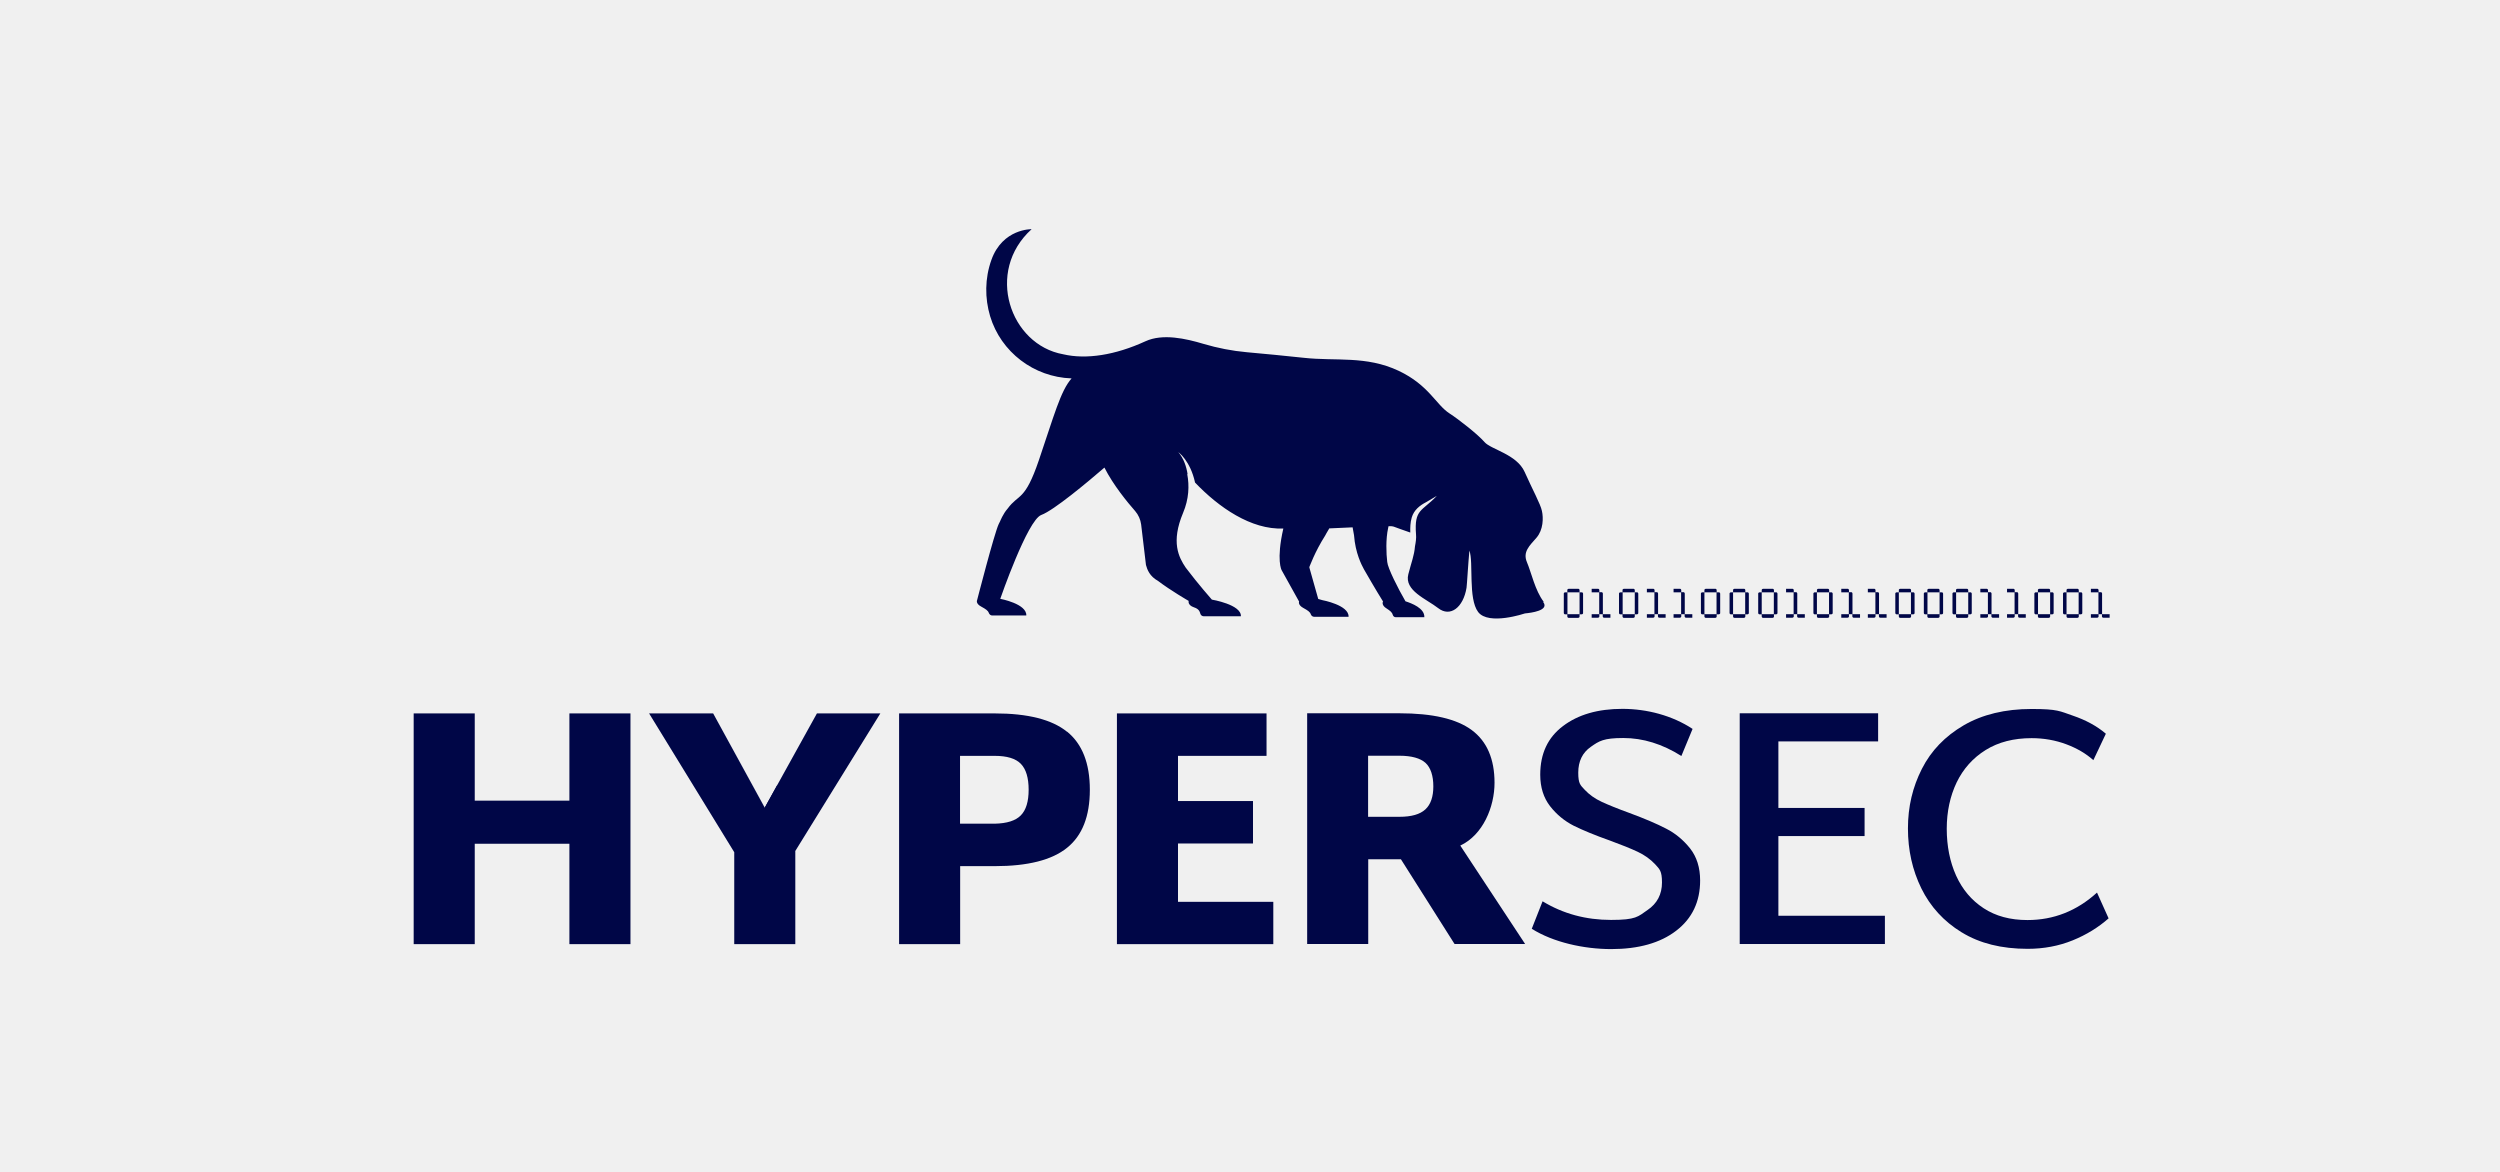
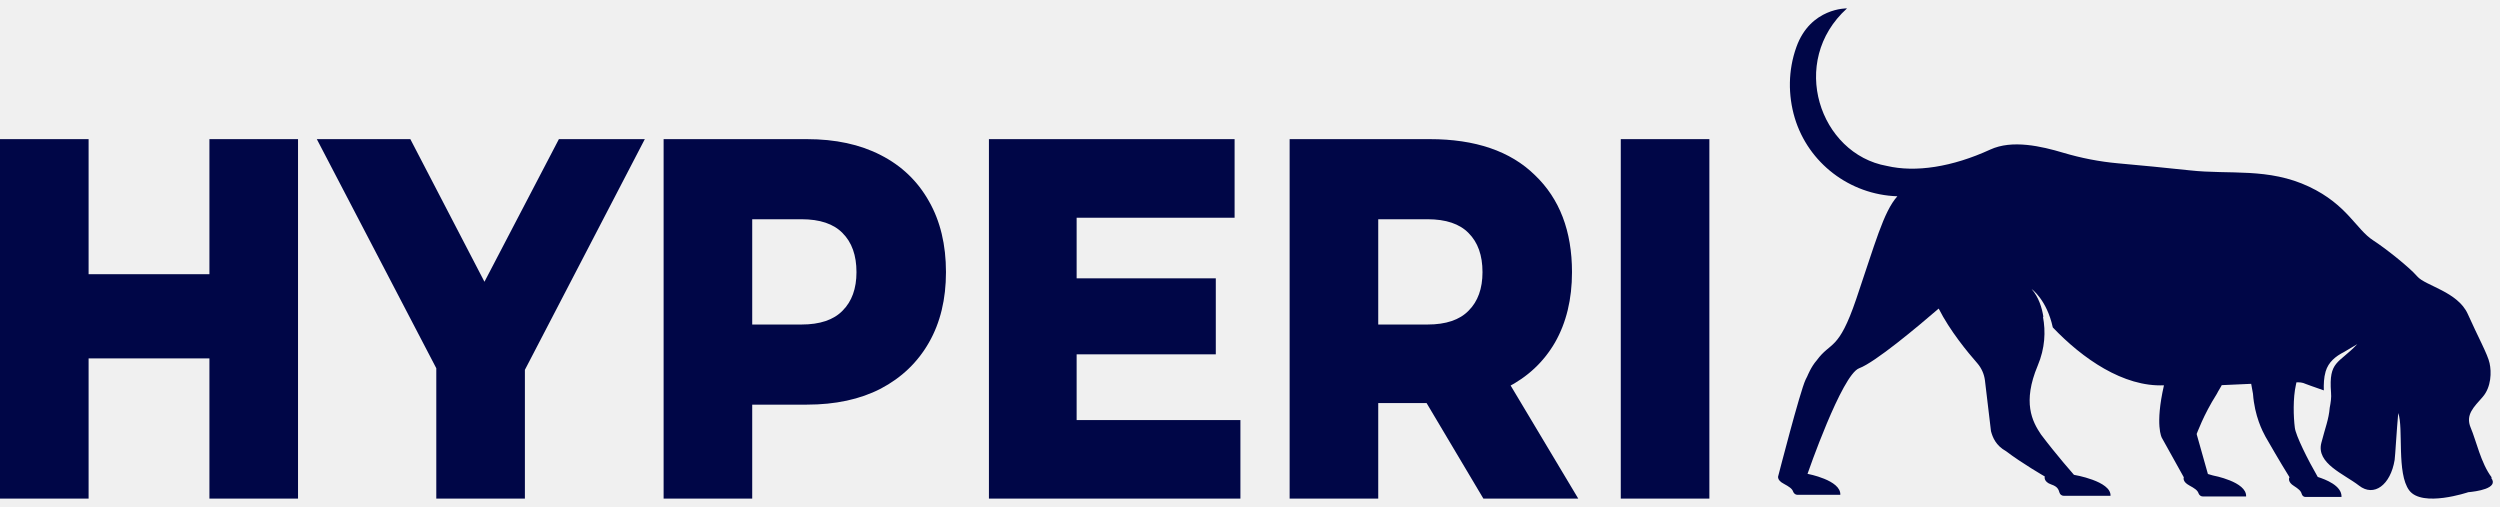
- <svg xmlns="http://www.w3.org/2000/svg" version="1.1" viewBox="0 0 1920 900">
-   <defs>
-     <style>.st0 {
-         fill: #000647;
-       }</style>
-   </defs>
-   <path class="st0" d="M1212,452.2c.3,0,.6,0,.8.3.2.2.3.5.3.8v1.6h1.6c.3,0,.6,0,.8.3.2.2.3.5.3.8v14.7c0,.3,0,.6-.3.8s-.5.3-.8.3h-1.6v1.6c0,.3,0,.6-.3.8s-.5.3-.8.3h-7.2c-.3,0-.6,0-.8-.3-.2-.2-.3-.5-.3-.8v-1.6h-1.6c-.3,0-.6,0-.8-.3-.2-.2-.3-.5-.3-.8v-14.7c0-.3,0-.6.3-.8.2-.2.5-.3.8-.3h1.6v-1.6c0-.3,0-.6.3-.8s.5-.3.8-.3h7.2ZM1213.1,471.7v-16.8h-9.3v16.8h9.3Z" />
-   <path class="st0" d="M1228.3,454.8h1.6c.3,0,.6,0,.8.3.2.2.3.5.3.8v15.8h5.8v2.7h-4.8c-.3,0-.6,0-.8-.3-.2-.2-.3-.5-.3-.8v-1.6h-2.6v1.6c0,.3,0,.6-.3.8s-.5.3-.8.3h-4.8v-2.7h5.8v-16.8h-5.8v-2.7h4.8c.3,0,.6,0,.8.3.2.2.3.5.3.8v1.6Z" />
-   <path class="st0" d="M1254.4,452.2c.3,0,.6,0,.8.3.2.2.3.5.3.8v1.6h1.6c.3,0,.6,0,.8.3.2.2.3.5.3.8v14.7c0,.3,0,.6-.3.8-.2.2-.5.3-.8.3h-1.6v1.6c0,.3,0,.6-.3.8s-.5.3-.8.3h-7.2c-.3,0-.6,0-.8-.3-.2-.2-.3-.5-.3-.8v-1.6h-1.6c-.3,0-.6,0-.8-.3-.2-.2-.3-.5-.3-.8v-14.7c0-.3,0-.6.3-.8.2-.2.5-.3.8-.3h1.6v-1.6c0-.3,0-.6.3-.8s.5-.3.8-.3h7.2ZM1255.5,471.7v-16.8h-9.3v16.8h9.3Z" />
-   <path class="st0" d="M1270.7,454.8h1.6c.3,0,.6,0,.8.3.2.2.3.5.3.8v15.8h5.8v2.7h-4.8c-.3,0-.6,0-.8-.3-.2-.2-.3-.5-.3-.8v-1.6h-2.6v1.6c0,.3,0,.6-.3.8s-.5.3-.8.3h-4.8v-2.7h5.8v-16.8h-5.8v-2.7h4.8c.3,0,.6,0,.8.3.2.2.3.5.3.8v1.6Z" />
-   <path class="st0" d="M1291.2,454.8h1.6c.3,0,.6,0,.8.3.2.2.3.5.3.8v15.8h5.8v2.7h-4.8c-.3,0-.6,0-.8-.3-.2-.2-.3-.5-.3-.8v-1.6h-2.6v1.6c0,.3,0,.6-.3.8-.2.2-.5.3-.8.3h-4.8v-2.7h5.8v-16.8h-5.8v-2.7h4.8c.3,0,.6,0,.8.3.2.2.3.5.3.8v1.6Z" />
-   <path class="st0" d="M1317.3,452.2c.3,0,.6,0,.8.3.2.2.3.5.3.8v1.6h1.6c.3,0,.6,0,.8.3.2.2.3.5.3.8v14.7c0,.3,0,.6-.3.8s-.5.3-.8.3h-1.6v1.6c0,.3,0,.6-.3.8-.2.2-.5.3-.8.3h-7.2c-.3,0-.6,0-.8-.3-.2-.2-.3-.5-.3-.8v-1.6h-1.6c-.3,0-.6,0-.8-.3-.2-.2-.3-.5-.3-.8v-14.7c0-.3,0-.6.3-.8.2-.2.5-.3.8-.3h1.6v-1.6c0-.3,0-.6.3-.8s.5-.3.8-.3h7.2ZM1318.3,471.7v-16.8h-9.3v16.8h9.3Z" />
-   <path class="st0" d="M1339.3,452.2c.3,0,.6,0,.8.3.2.2.3.5.3.8v1.6h1.6c.3,0,.6,0,.8.3.2.2.3.5.3.8v14.7c0,.3,0,.6-.3.8-.2.2-.5.3-.8.3h-1.6v1.6c0,.3,0,.6-.3.8-.2.2-.5.3-.8.3h-7.2c-.3,0-.6,0-.8-.3-.2-.2-.3-.5-.3-.8v-1.6h-1.6c-.3,0-.6,0-.8-.3-.2-.2-.3-.5-.3-.8v-14.7c0-.3,0-.6.3-.8s.5-.3.8-.3h1.6v-1.6c0-.3,0-.6.3-.8.2-.2.5-.3.8-.3h7.2ZM1340.3,471.7v-16.8h-9.3v16.8h9.3Z" />
-   <path class="st0" d="M1361.3,452.2c.3,0,.6,0,.8.3.2.2.3.5.3.8v1.6h1.6c.3,0,.6,0,.8.3.2.2.3.5.3.8v14.7c0,.3,0,.6-.3.8s-.5.3-.8.3h-1.6v1.6c0,.3,0,.6-.3.8-.2.2-.5.3-.8.3h-7.2c-.3,0-.6,0-.8-.3-.2-.2-.3-.5-.3-.8v-1.6h-1.6c-.3,0-.6,0-.8-.3-.2-.2-.3-.5-.3-.8v-14.7c0-.3,0-.6.3-.8.2-.2.5-.3.8-.3h1.6v-1.6c0-.3,0-.6.3-.8s.5-.3.8-.3h7.2ZM1362.3,471.7v-16.8h-9.3v16.8h9.3Z" />
-   <path class="st0" d="M1377.6,454.8h1.6c.3,0,.6,0,.8.3.2.2.3.5.3.8v15.8h5.8v2.7h-4.8c-.3,0-.6,0-.8-.3-.2-.2-.3-.5-.3-.8v-1.6h-2.6v1.6c0,.3,0,.6-.3.8-.2.2-.5.3-.8.3h-4.8v-2.7h5.8v-16.8h-5.8v-2.7h4.8c.3,0,.6,0,.8.3.2.2.3.5.3.8v1.6Z" />
-   <path class="st0" d="M1403.7,452.2c.3,0,.6,0,.8.3.2.2.3.5.3.8v1.6h1.6c.3,0,.6,0,.8.3.2.2.3.5.3.8v14.7c0,.3,0,.6-.3.8s-.5.3-.8.3h-1.6v1.6c0,.3,0,.6-.3.8s-.5.3-.8.3h-7.2c-.3,0-.6,0-.8-.3-.2-.2-.3-.5-.3-.8v-1.6h-1.6c-.3,0-.6,0-.8-.3-.2-.2-.3-.5-.3-.8v-14.7c0-.3,0-.6.3-.8.2-.2.5-.3.8-.3h1.6v-1.6c0-.3,0-.6.3-.8.2-.2.5-.3.8-.3h7.2ZM1404.7,471.7v-16.8h-9.3v16.8h9.3Z" />
-   <path class="st0" d="M1420,454.8h1.6c.3,0,.6,0,.8.3.2.2.3.5.3.8v15.8h5.8v2.7h-4.8c-.3,0-.6,0-.8-.3-.2-.2-.3-.5-.3-.8v-1.6h-2.6v1.6c0,.3,0,.6-.3.8s-.5.3-.8.3h-4.8v-2.7h5.8v-16.8h-5.8v-2.7h4.8c.3,0,.6,0,.8.3.2.2.3.5.3.8v1.6Z" />
-   <path class="st0" d="M1440.4,454.8h1.6c.3,0,.6,0,.8.3.2.2.3.5.3.8v15.8h5.8v2.7h-4.8c-.3,0-.6,0-.8-.3-.2-.2-.3-.5-.3-.8v-1.6h-2.6v1.6c0,.3,0,.6-.3.8s-.5.3-.8.3h-4.8v-2.7h5.8v-16.8h-5.8v-2.7h4.8c.3,0,.6,0,.8.3.2.2.3.5.3.8v1.6Z" />
-   <path class="st0" d="M1466.6,452.2c.3,0,.6,0,.8.3.2.2.3.5.3.8v1.6h1.6c.3,0,.6,0,.8.3.2.2.3.5.3.8v14.7c0,.3,0,.6-.3.8-.2.2-.5.3-.8.3h-1.6v1.6c0,.3,0,.6-.3.8s-.5.3-.8.3h-7.2c-.3,0-.6,0-.8-.3-.2-.2-.3-.5-.3-.8v-1.6h-1.6c-.3,0-.6,0-.8-.3-.2-.2-.3-.5-.3-.8v-14.7c0-.3,0-.6.3-.8s.5-.3.8-.3h1.6v-1.6c0-.3,0-.6.3-.8s.5-.3.8-.3h7.2ZM1467.6,471.7v-16.8h-9.3v16.8h9.3Z" />
-   <path class="st0" d="M1488.5,452.2c.3,0,.6,0,.8.3.2.2.3.5.3.8v1.6h1.6c.3,0,.6,0,.8.3.2.2.3.5.3.8v14.7c0,.3,0,.6-.3.8s-.5.3-.8.3h-1.6v1.6c0,.3,0,.6-.3.8-.2.2-.5.3-.8.3h-7.2c-.3,0-.6,0-.8-.3-.2-.2-.3-.5-.3-.8v-1.6h-1.6c-.3,0-.6,0-.8-.3-.2-.2-.3-.5-.3-.8v-14.7c0-.3,0-.6.3-.8s.5-.3.8-.3h1.6v-1.6c0-.3,0-.6.3-.8.2-.2.5-.3.8-.3h7.2ZM1489.6,471.7v-16.8h-9.3v16.8h9.3Z" />
-   <path class="st0" d="M1510.5,452.2c.3,0,.6,0,.8.3.2.2.3.5.3.8v1.6h1.6c.3,0,.6,0,.8.3.2.2.3.5.3.8v14.7c0,.3,0,.6-.3.8s-.5.3-.8.3h-1.6v1.6c0,.3,0,.6-.3.8s-.5.3-.8.3h-7.2c-.3,0-.6,0-.8-.3-.2-.2-.3-.5-.3-.8v-1.6h-1.6c-.3,0-.6,0-.8-.3-.2-.2-.3-.5-.3-.8v-14.7c0-.3,0-.6.3-.8s.5-.3.8-.3h1.6v-1.6c0-.3,0-.6.3-.8s.5-.3.8-.3h7.2ZM1511.6,471.7v-16.8h-9.3v16.8h9.3Z" />
-   <path class="st0" d="M1526.8,454.8h1.6c.3,0,.6,0,.8.3.2.2.3.5.3.8v15.8h5.8v2.7h-4.8c-.3,0-.6,0-.8-.3-.2-.2-.3-.5-.3-.8v-1.6h-2.6v1.6c0,.3,0,.6-.3.8s-.5.3-.8.3h-4.8v-2.7h5.8v-16.8h-5.8v-2.7h4.8c.3,0,.6,0,.8.3.2.2.3.5.3.8v1.6Z" />
-   <path class="st0" d="M1547.3,454.8h1.6c.3,0,.6,0,.8.3.2.2.3.5.3.8v15.8h5.8v2.7h-4.8c-.3,0-.6,0-.8-.3-.2-.2-.3-.5-.3-.8v-1.6h-2.6v1.6c0,.3,0,.6-.3.8-.2.2-.5.3-.8.3h-4.8v-2.7h5.8v-16.8h-5.8v-2.7h4.8c.3,0,.6,0,.8.3.2.2.3.5.3.8v1.6Z" />
-   <path class="st0" d="M1573.4,452.2c.3,0,.6,0,.8.3.2.2.3.5.3.8v1.6h1.6c.3,0,.6,0,.8.3.2.2.3.5.3.8v14.7c0,.3,0,.6-.3.8-.2.2-.5.3-.8.3h-1.6v1.6c0,.3,0,.6-.3.8s-.5.3-.8.3h-7.2c-.3,0-.6,0-.8-.3-.2-.2-.3-.5-.3-.8v-1.6h-1.6c-.3,0-.6,0-.8-.3-.2-.2-.3-.5-.3-.8v-14.7c0-.3,0-.6.3-.8s.5-.3.8-.3h1.6v-1.6c0-.3,0-.6.3-.8s.5-.3.8-.3h7.2ZM1574.5,471.7v-16.8h-9.3v16.8h9.3Z" />
-   <path class="st0" d="M1595.4,452.2c.3,0,.6,0,.8.3.2.2.3.5.3.8v1.6h1.6c.3,0,.6,0,.8.3.2.2.3.5.3.8v14.7c0,.3,0,.6-.3.8s-.5.3-.8.3h-1.6v1.6c0,.3,0,.6-.3.8s-.5.3-.8.3h-7.2c-.3,0-.6,0-.8-.3-.2-.2-.3-.5-.3-.8v-1.6h-1.6c-.3,0-.6,0-.8-.3-.2-.2-.3-.5-.3-.8v-14.7c0-.3,0-.6.3-.8s.5-.3.8-.3h1.6v-1.6c0-.3,0-.6.3-.8.2-.2.5-.3.8-.3h7.2ZM1596.4,471.7v-16.8h-9.3v16.8h9.3Z" />
-   <path class="st0" d="M1611.7,454.8h1.6c.3,0,.6,0,.8.3.2.2.3.5.3.8v15.8h5.8v2.7h-4.8c-.3,0-.6,0-.8-.3-.2-.2-.3-.5-.3-.8v-1.6h-2.6v1.6c0,.3,0,.6-.3.8-.2.2-.5.3-.8.3h-4.8v-2.7h5.8v-16.8h-5.8v-2.7h4.8c.3,0,.6,0,.8.3.2.2.3.5.3.8v1.6Z" />
-   <path class="st0" d="m484.2 547.9v177.2h-46.9v-77.1h-72.7v77.1h-46.9v-177.2h46.9v67h72.7v-67h46.9z" />
-   <path class="st0" d="m610.8 653.7v71.4h-46.9v-70.6l-65.4-106.6h49.2l39.6 72.4 40.1-72.4h48.7l-65.4 105.8z" />
-   <path class="st0" d="m819.5 561.9c11.6 9.4 17.5 24.2 17.5 44.6s-5.8 35.2-17.5 44.6c-11.6 9.4-30.1 14.1-55.5 14.1h-26.6v59.9h-46.9v-177.2h73.5c25.4 0 43.9 4.7 55.5 14.1zm-35.5 64.3c4-4.1 6-10.6 6-19.7s-2-15.8-6-19.9-10.7-6.1-20.1-6.1h-26.6v52.1h26.6c9.4-0.2 16.1-2.3 20.1-6.4z" />
-   <path class="st0" d="m977.9 692.5v32.6h-120.1v-177.2h114.9v32.6h-68v34.7h57.6v32.6h-57.6v44.8h73.2z" />
-   <path class="st0" d="m1075.8 659.9h-25v65.1h-46.9v-177.2h70.9c25.4 0 43.9 4.3 55.5 12.9s17.5 22.1 17.5 40.5-8.8 40-26.3 48.2l49.8 75.6h-54.2l-41.2-65.1zm-25-32.6h24c9.2 0 15.8-1.9 19.9-5.7s6.1-9.7 6.1-17.7-2-14.3-6-18c-4-3.6-10.7-5.5-20.1-5.5h-24v46.9z" />
-   <path class="st0" d="m1176.4 713.3 8.3-21.1c15.8 9.6 33.3 14.3 52.6 14.3s20.6-2.5 28-7.6c7.4-5 11.1-12.1 11.1-21.1s-1.8-10.2-5.3-14.1c-3.6-3.8-8-7-13.3-9.5s-12.5-5.4-21.5-8.7c-11.3-4-20.5-7.8-27.6-11.3-7.1-3.6-13.2-8.6-18.2-15s-7.6-14.5-7.6-24.2c0-16.2 5.8-28.6 17.5-37.4 11.6-8.8 26.8-13.2 45.6-13.2s38.3 5.1 53.9 15.4l-8.6 20.8c-14.6-9.2-29.4-13.8-44.6-13.8s-18.6 2.3-25 6.8-9.6 11.1-9.6 19.8 1.7 9.6 5.1 13.3c3.4 3.6 7.7 6.7 12.9 9.1s12.3 5.3 21.4 8.6c11.6 4.3 21 8.3 28.1 12 7.1 3.6 13.2 8.7 18.4 15.2 5.1 6.5 7.7 14.7 7.7 24.6 0 16.3-6.1 29.2-18.4 38.6-12.2 9.4-28.9 14.1-49.9 14.1s-44.5-5.2-61-15.6z" />
-   <path class="st0" d="m1447.6 703.4v21.6h-111.5v-177.2h106.3v21.6h-76.6v51.1h66.2v21.6h-66.2v61.2h81.8z" />
-   <path class="st0" d="m1506.5 716c-13.7-8.4-24-19.7-30.9-33.7-6.9-14.1-10.3-29.4-10.3-46.1s3.6-31.7 10.7-45.7 17.8-25.1 32.2-33.5c14.3-8.3 31.7-12.5 52-12.5s21.7 1.7 31.7 5.1 18.5 8 25.4 13.9l-9.6 20.3c-5.6-5-12.5-9.1-20.8-12.2s-17.2-4.7-26.6-4.7c-13.7 0-25.5 3-35.3 9.1s-17.2 14.4-22.3 24.9c-5 10.5-7.6 22.4-7.6 35.6s2.4 25.4 7.2 36 11.8 18.9 21.1 25 20.5 9.1 33.7 9.1c20.1 0 37.9-7 53.4-21.1l8.9 19.8c-7.8 6.9-17 12.6-27.6 16.9s-22.1 6.5-34.6 6.5c-20 0-36.8-4.2-50.5-12.6z" />
-   <polygon class="st0" points="597 602.8 587.3 620.3 547.7 547.9 602.8 648.5" />
-   <path class="st0" d="m1021 405.4-0.3 0.6c0.1-0.2 0.3-0.4 0.4-0.7z" />
-   <path class="st0" d="M1185.5,462.1c-6.6-8.7-9.4-22.3-12.8-30.3-3.4-8,2-12.7,7.3-18.8,5.3-6.1,5.4-15.3,4.2-20.6-1.1-5.3-7.2-16.3-13.3-30-6.1-13.6-25.9-17.2-30.8-22.9-4.9-5.7-19.6-17.3-26.9-22-10.4-6.7-15.8-21.7-39-32.7-25-11.8-48.5-7.3-72.8-10-13.9-1.5-31.5-3.2-43.9-4.3-11.2-1-22.4-3.2-33.2-6.4-13.7-4.1-31.3-8.1-44.6-2-23.3,10.7-45.6,14.1-63.1,10-41-7.3-60.2-63.7-24.3-96.1,0,0-22.3-.5-30.9,23.6-5.1,14.2-5.1,29.4-1,43.2,8.3,27.6,33.6,46.8,62.4,47.8h.2c-8.5,9.5-13.6,29-25.1,62.7-10.9,32.1-15.5,25.6-24.1,37.4-3.4,3.8-5.7,9.6-5.7,9.6-.3.7-.7,1.4-1.1,2.2-3.4,7.2-16.6,58.5-16.6,58.5,0,0-1.3,2.6,3.4,5,3.1,1.7,5,2.9,5.6,4.7.4,1.1,1.4,2,2.6,2h26.2c.5-9-20-12.8-20-12.8,0,0,20.9-60.5,31.5-64.4,9.7-3.6,35.4-25.1,48.5-36.4,6.8,13.5,17.8,26.8,23.6,33.4,2.5,2.9,4.1,6.5,4.6,10.3l3.7,31.1c1,3.7,2.9,8.7,9.2,12.2,9.7,7.4,23.6,15.4,23.6,15.4,0,0-1,3.2,4,4.9,3.9,1.3,4.4,3.1,5,5,.3,1.1,1.4,1.9,2.6,1.9h28.5c.5-9-22.3-12.8-22.3-12.8,0,0-10.6-12-20.1-24.6-5.4-8-11.4-19.6-2-42,4.5-10.7,4.9-20.8,3.2-29.8h.2c0,.2,0,.2.1.3-.9-5.9-2.9-12.2-7.2-17.2,0,0,9.2,6.4,12.9,23.4,18.1,19,43.1,36.4,67.8,35.3-5.6,24.5-1.3,32-1.3,32l13.4,24.1c-.1.3-.9,2.7,3.4,5,3.1,1.7,5,2.9,5.6,4.8.4,1.1,1.4,1.9,2.6,1.9h26.4c.5-9-20.2-12.8-20.2-12.8,0,0-1.3-.4-3.1-.9l-6.8-24.1v-.5c.3-.4,3.9-11.1,12.2-24.2,0,0,1.4-2.7,2.8-4.9,0-.2.2-.4.3-.6,0,0,0,0,0,0,2.9-4.9,7.2-13.1,8.6-20,0,0-7.5,11.4-10.8,20.2,7.4-.3,20.1-.9,20.1-.9l1.1,6.1c1,13.6,5.8,22.8,7.6,26.1,2,3.5,8.9,15.5,14.7,24.8,0,.1-.1.2-.2.3,0,0-1.1,2.6,2.9,5,2.6,1.7,4.2,2.9,4.7,4.8.3,1.1,1.2,1.9,2.2,1.9h22.1c.3-6.9-9.8-10.7-14.5-12.2-5.8-10-13.6-25.5-14-30.2-.8-6.4-1.2-17.7.7-26.1l.3-1.4h1.4c.9,0,1.7.1,2.3.3h.1c.5.1.9.3,1.4.5.5.2,6.5,2.4,11.5,4.1-.1-3.8,0-7.7,1.1-11.5,1.7-5.8,6.1-9.3,11.2-11.9,2.6-1.5,5.5-3.3,8.1-4.8-11.4,12.1-17.5,10-16,29.5.3,3-.2,6.2-.8,9.3-.6,7.2-2.7,12-5.1,21.4-3.3,12.6,13.9,19,23,26.1,9.1,7.1,19.2-.4,21.7-15.7.3-1.7,1.3-19.2,2.2-28.6,3.3,9.2-1.1,36.8,6.7,47.2,8,10.6,36,1.1,36,1.1,4.5-.4,18.9-2.2,14-8.7Z" />
+ <svg xmlns="http://www.w3.org/2000/svg" viewBox="0 0 932.05 189.014" width="932.05" height="189.014" id="Layer_1" version="1.1" xml:space="preserve">
+   <defs id="defs1" />
+   <g id="layer2" />
+   <g id="layer1">
+     <g id="wordmark" transform="matrix(0.7332715,0,0,0.7332715,-7.599814,-188.5993)" style="fill:#000647;fill-opacity:1">
+       <path d="M 125.17,476.732 V 306.12 h 48.259 v 170.612 z m -114.067,0 V 306.12 h 48.259 v 170.612 z m 44.847,-66.539 v -39.972 h 72.632 v 39.972 z M 248.742,476.732 V 404.588 L 259.954,433.592 183.665,306.12 h 50.94 l 55.083,92.374 h -29.492 l 55.327,-92.374 h 46.797 l -76.044,127.472 10.724,-29.004 v 72.145 z m 123.816,0 V 306.12 h 77.994 q 23.398,0 40.216,7.556 17.061,7.556 26.323,21.936 9.262,14.136 9.262,33.635 0,19.255 -9.262,33.391 -9.262,14.136 -26.323,21.936 -16.818,7.556 -40.216,7.556 h -51.184 l 21.448,-20.961 v 65.564 z m 48.259,-60.446 -21.448,-22.18 h 48.259 q 15.111,0 22.423,-6.581 7.556,-6.581 7.556,-18.28 0,-11.943 -7.556,-18.524 -7.312,-6.581 -22.423,-6.581 h -48.259 l 21.448,-22.18 z M 549.751,476.732 V 306.12 h 133.809 v 37.291 h -86.037 v 96.03 h 89.206 v 37.291 z m 44.359,-68.489 v -36.072 h 79.213 v 36.072 z M 713.539,476.732 V 306.12 h 76.288 q 37.291,0 57.277,17.061 20.23,16.818 20.23,46.065 0,19.255 -9.262,33.391 -9.262,13.893 -26.323,21.448 -16.818,7.312 -40.216,7.312 h -51.184 l 21.448,-20.23 v 65.564 z m 105.536,0 -42.409,-62.152 h 51.427 l 42.653,62.152 z m -57.277,-60.446 -21.448,-22.18 h 48.259 q 15.111,0 22.423,-6.581 7.556,-6.581 7.556,-18.28 0,-11.943 -7.556,-18.524 -7.312,-6.581 -22.423,-6.581 h -48.259 l 21.448,-22.18 z M 893.901,476.732 V 306.12 h 48.259 v 170.612 z" id="text32" style="fill:#000647;fill-opacity:1;stroke-width:2.539" transform="scale(0.933459,1.071284)" fill="#ffffff" />
+     </g>
+     <g id="hound" transform="matrix(0.611254,0,0,0.611254,656.5115,-4.538151)" style="fill:#000647;fill-opacity:1">
+       <g id="g30" transform="translate(-739.7831,-163.4707)" style="fill:#000647;fill-opacity:1">
+         <path d="m 1021,405.4 c -0.1,0.2 -0.2,0.4 -0.3,0.6 0.1,-0.2 0.3,-0.4 0.4,-0.7 0,0 0,0 0,0 z" id="path29" fill="#ffffff" style="fill:#000647;fill-opacity:1" />
+         <path d="m 1185.5,462.1 c -6.6,-8.7 -9.4,-22.3 -12.8,-30.3 -3.4,-8 2,-12.7 7.3,-18.8 5.3,-6.1 5.4,-15.3 4.2,-20.6 -1.1,-5.3 -7.2,-16.3 -13.3,-30 -6.1,-13.6 -25.9,-17.2 -30.8,-22.9 -4.9,-5.7 -19.6,-17.3 -26.9,-22 -10.4,-6.7 -15.8,-21.7 -39,-32.7 -25,-11.8 -48.5,-7.3 -72.8,-10 -13.9,-1.5 -31.5,-3.2 -43.9,-4.3 -11.2,-1 -22.4,-3.2 -33.2,-6.4 -13.7,-4.1 -31.3,-8.1 -44.6,-2 -23.3,10.7 -45.6,14.1 -63.1,10 -41,-7.3 -60.2,-63.7 -24.3,-96.1 0,0 -22.3,-0.5 -30.9,23.6 -5.1,14.2 -5.1,29.4 -1,43.2 8.3,27.6 33.6,46.8 62.4,47.8 h 0.2 c -8.5,9.5 -13.6,29 -25.1,62.7 -10.9,32.1 -15.5,25.6 -24.1,37.4 -3.4,3.8 -5.7,9.6 -5.7,9.6 -0.3,0.7 -0.7,1.4 -1.1,2.2 -3.4,7.2 -16.6,58.5 -16.6,58.5 0,0 -1.3,2.6 3.4,5 3.1,1.7 5,2.9 5.6,4.7 0.4,1.1 1.4,2 2.6,2 h 26.2 c 0.5,-9 -20,-12.8 -20,-12.8 0,0 20.9,-60.5 31.5,-64.4 9.7,-3.6 35.4,-25.1 48.5,-36.4 6.8,13.5 17.8,26.8 23.6,33.4 2.5,2.9 4.1,6.5 4.6,10.3 l 3.7,31.1 c 1,3.7 2.9,8.7 9.2,12.2 9.7,7.4 23.6,15.4 23.6,15.4 0,0 -1,3.2 4,4.9 3.9,1.3 4.4,3.1 5,5 0.3,1.1 1.4,1.9 2.6,1.9 H 953 c 0.5,-9 -22.3,-12.8 -22.3,-12.8 0,0 -10.6,-12 -20.1,-24.6 -5.4,-8 -11.4,-19.6 -2,-42 4.5,-10.7 4.9,-20.8 3.2,-29.8 h 0.2 c 0,0.2 0,0.2 0.1,0.3 -0.9,-5.9 -2.9,-12.2 -7.2,-17.2 0,0 9.2,6.4 12.9,23.4 18.1,19 43.1,36.4 67.8,35.3 -5.6,24.5 -1.3,32 -1.3,32 l 13.4,24.1 c -0.1,0.3 -0.9,2.7 3.4,5 3.1,1.7 5,2.9 5.6,4.8 0.4,1.1 1.4,1.9 2.6,1.9 h 26.4 c 0.5,-9 -20.2,-12.8 -20.2,-12.8 0,0 -1.3,-0.4 -3.1,-0.9 l -6.8,-24.1 v -0.5 c 0.3,-0.4 3.9,-11.1 12.2,-24.2 0,0 1.4,-2.7 2.8,-4.9 0,-0.2 0.2,-0.4 0.3,-0.6 0,0 0,0 0,0 2.9,-4.9 7.2,-13.1 8.6,-20 0,0 -7.5,11.4 -10.8,20.2 7.4,-0.3 20.1,-0.9 20.1,-0.9 l 1.1,6.1 c 1,13.6 5.8,22.8 7.6,26.1 2,3.5 8.9,15.5 14.7,24.8 0,0.1 -0.1,0.2 -0.2,0.3 0,0 -1.1,2.6 2.9,5 2.6,1.7 4.2,2.9 4.7,4.8 0.3,1.1 1.2,1.9 2.2,1.9 h 22.1 c 0.3,-6.9 -9.8,-10.7 -14.5,-12.2 -5.8,-10 -13.6,-25.5 -14,-30.2 -0.8,-6.4 -1.2,-17.7 0.7,-26.1 l 0.3,-1.4 h 1.4 c 0.9,0 1.7,0.1 2.3,0.3 h 0.1 c 0.5,0.1 0.9,0.3 1.4,0.5 0.5,0.2 6.5,2.4 11.5,4.1 -0.1,-3.8 0,-7.7 1.1,-11.5 1.7,-5.8 6.1,-9.3 11.2,-11.9 2.6,-1.5 5.5,-3.3 8.1,-4.8 -11.4,12.1 -17.5,10 -16,29.5 0.3,3 -0.2,6.2 -0.8,9.3 -0.6,7.2 -2.7,12 -5.1,21.4 -3.3,12.6 13.9,19 23,26.1 9.1,7.1 19.2,-0.4 21.7,-15.7 0.3,-1.7 1.3,-19.2 2.2,-28.6 3.3,9.2 -1.1,36.8 6.7,47.2 8,10.6 36,1.1 36,1.1 4.5,-0.4 18.9,-2.2 14,-8.7 z" id="path30" fill="#ffffff" style="fill:#000647;fill-opacity:1" />
+       </g>
+     </g>
+   </g>
</svg>
